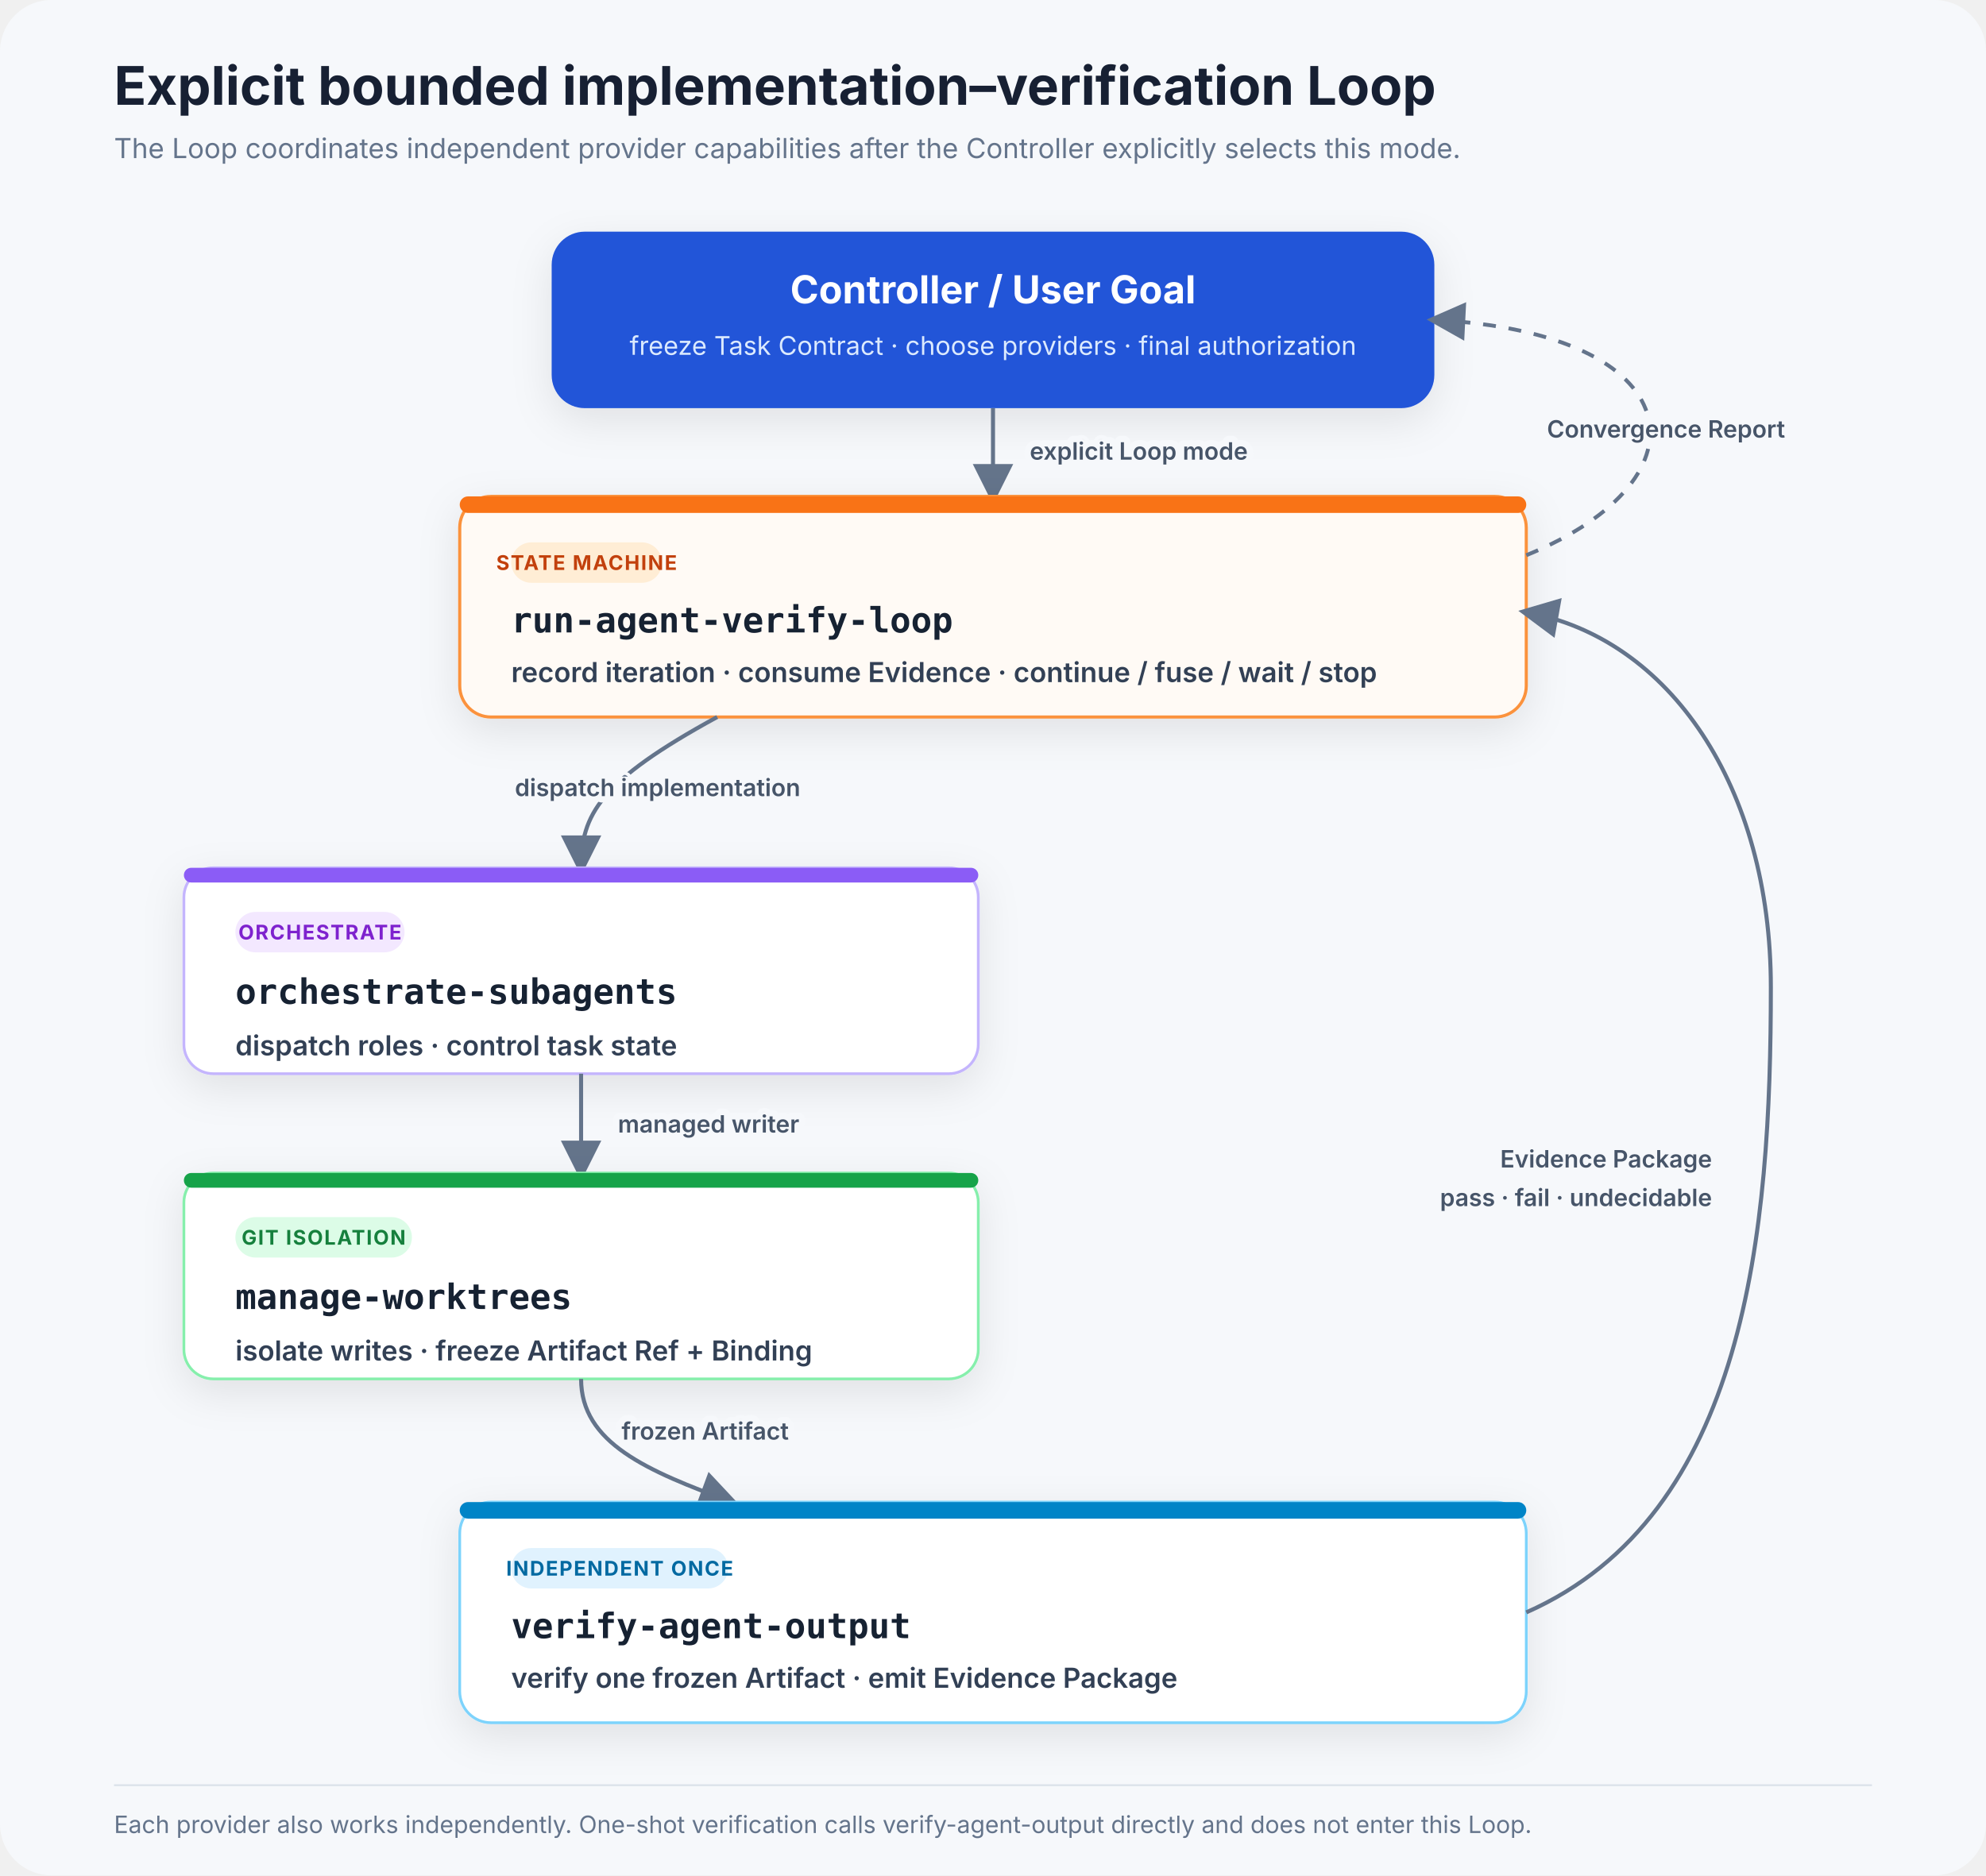
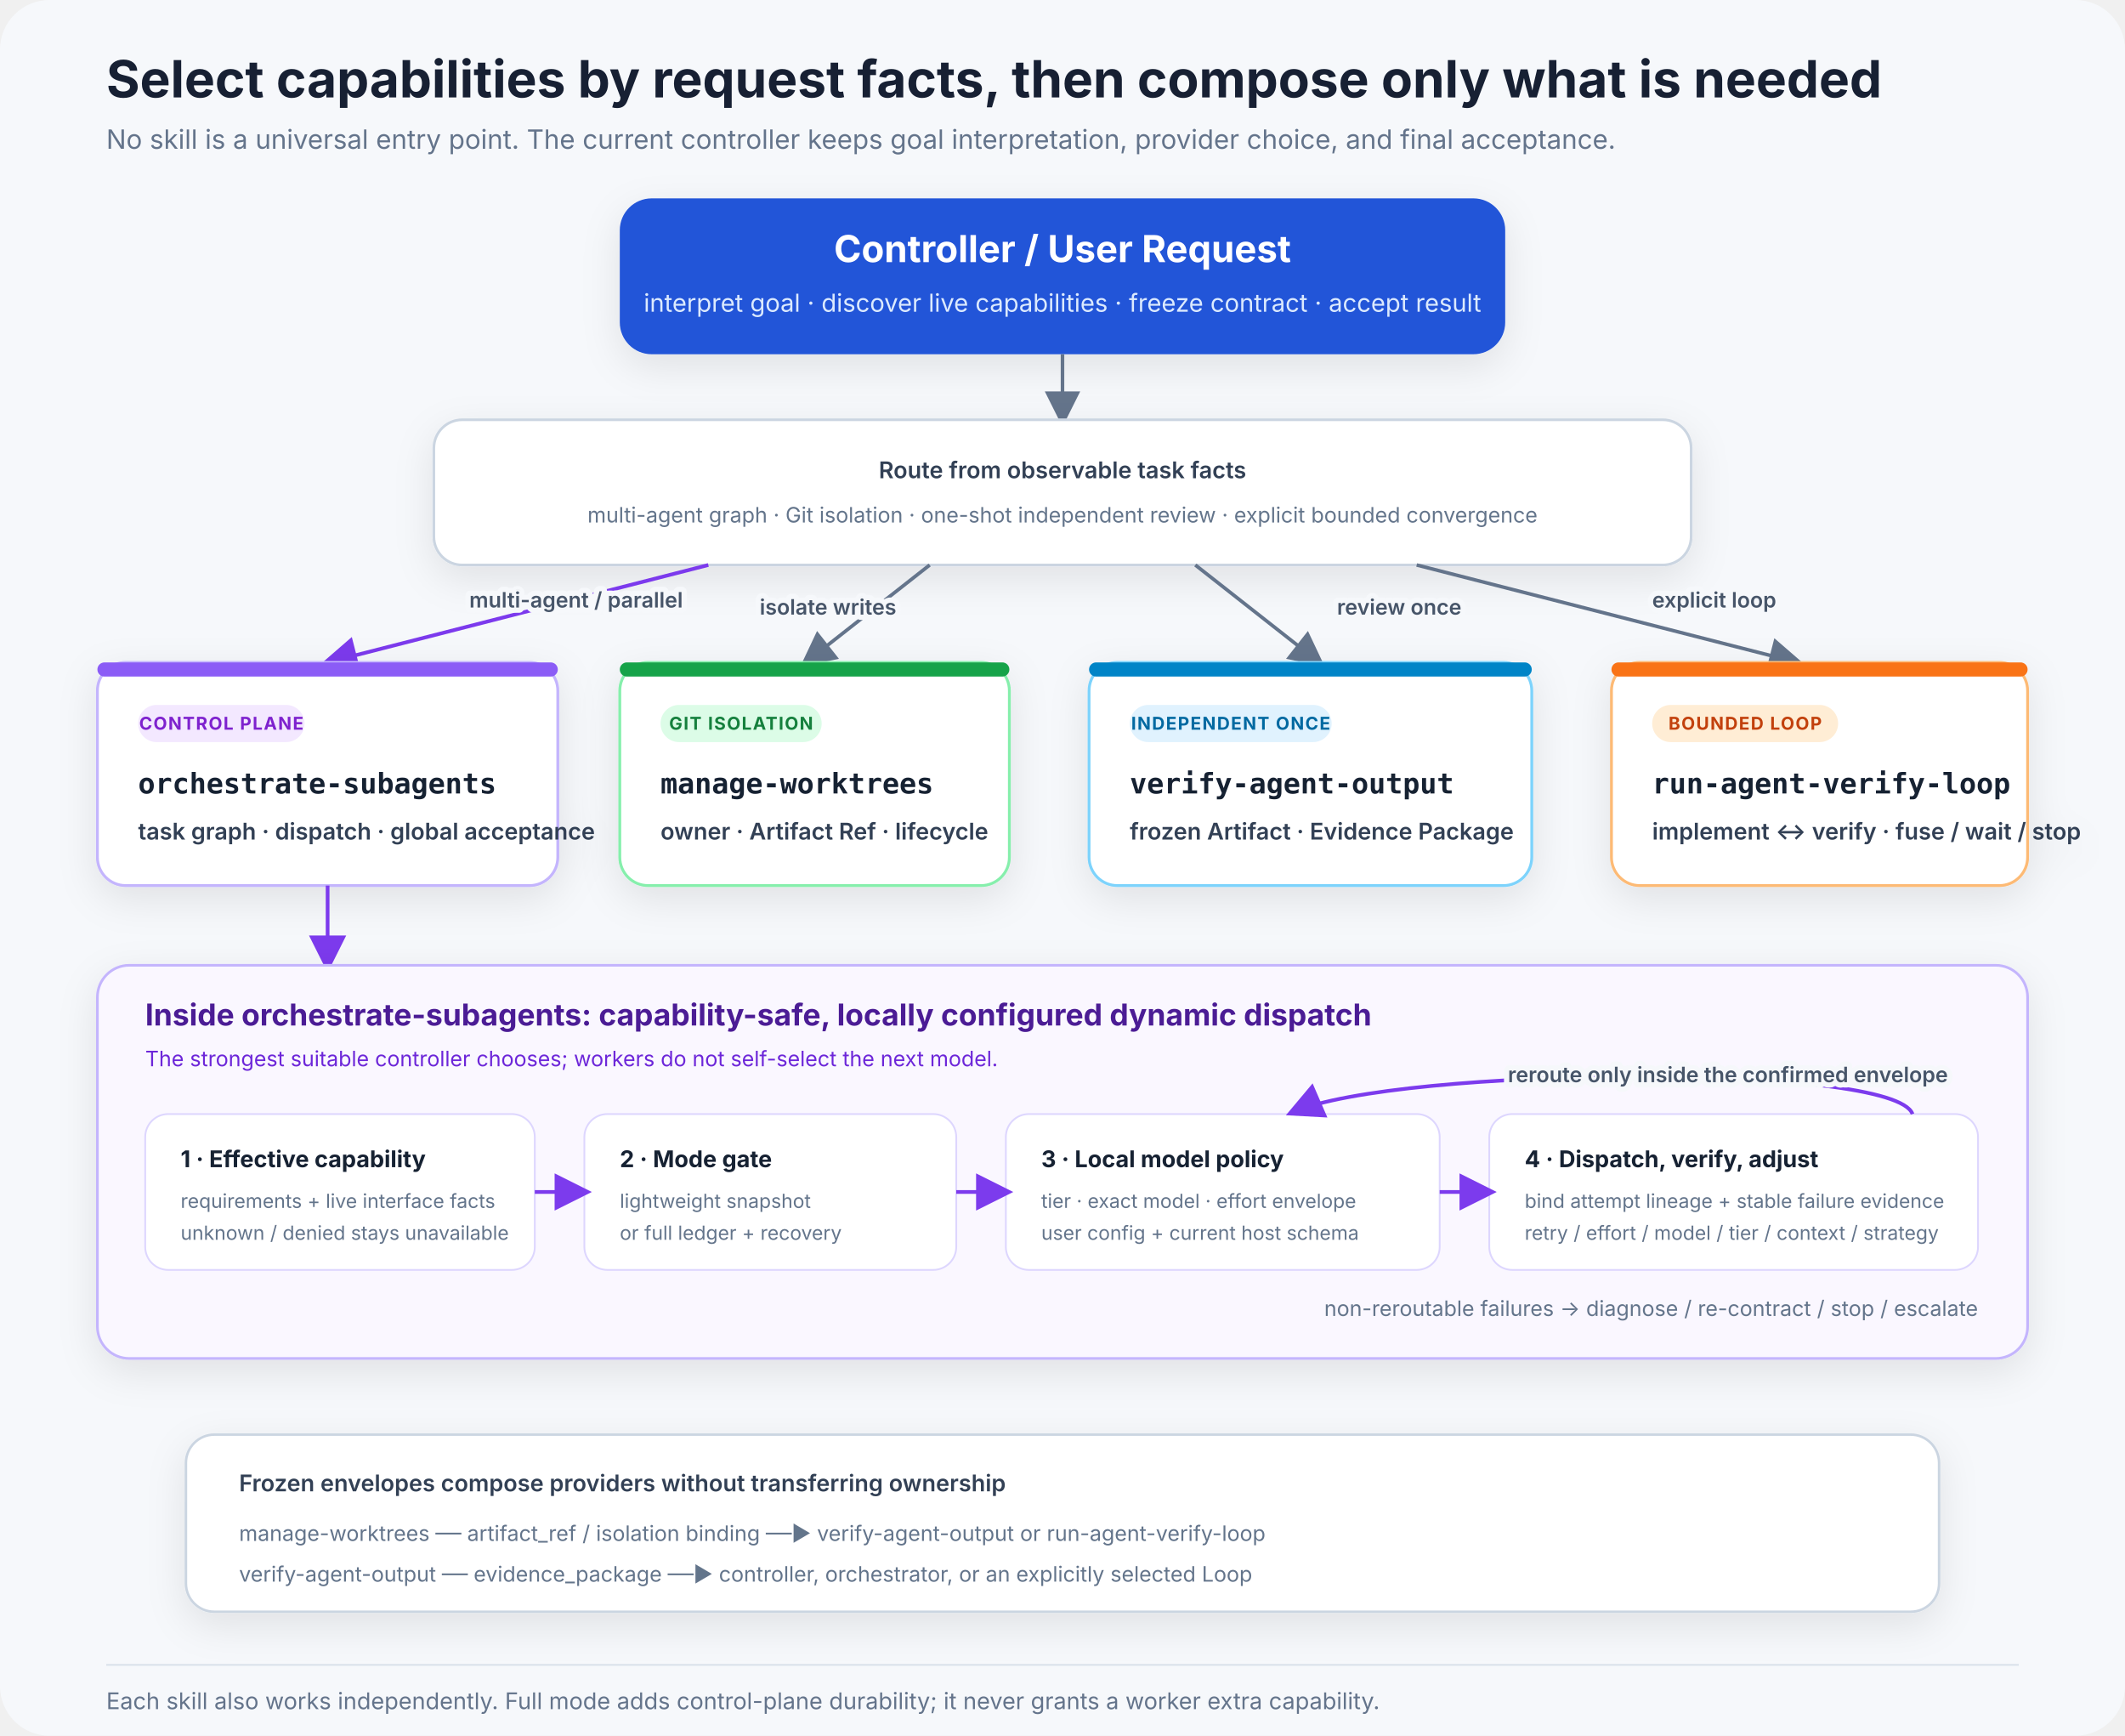
- <svg xmlns="http://www.w3.org/2000/svg" width="1080" height="1020" viewBox="0 0 1080 1020" role="img" aria-labelledby="title desc" xml:lang="en">
+ <svg xmlns="http://www.w3.org/2000/svg" width="1200" height="980" viewBox="0 0 1200 980" role="img" aria-labelledby="title desc">
  <defs>
    <marker id="arrow" markerWidth="10" markerHeight="10" refX="8" refY="5" orient="auto">
      <path d="M0 0 L10 5 L0 10 Z" fill="#64748b" />
    </marker>
-     <filter id="shadow" x="-15%" y="-20%" width="130%" height="150%">
+     <marker id="arrow-purple" markerWidth="10" markerHeight="10" refX="8" refY="5" orient="auto">
+       <path d="M0 0 L10 5 L0 10 Z" fill="#7c3aed" />
+     </marker>
+     <filter id="shadow" x="-15%" y="-25%" width="130%" height="160%">
      <feDropShadow dx="0" dy="7" stdDeviation="11" flood-color="#0f172a" flood-opacity="0.09" />
    </filter>
    <style>
-       .bg{fill:#f6f8fb}.title{font:700 29px -apple-system,BlinkMacSystemFont,"Segoe UI","PingFang SC","Microsoft YaHei",sans-serif;fill:#172033}.subtitle{font:400 15px -apple-system,BlinkMacSystemFont,"Segoe UI","PingFang SC","Microsoft YaHei",sans-serif;fill:#64748b}.controller-name{font:700 21px -apple-system,BlinkMacSystemFont,"Segoe UI",sans-serif;fill:#fff}.controller-copy{font:400 14px -apple-system,BlinkMacSystemFont,"Segoe UI","PingFang SC","Microsoft YaHei",sans-serif;fill:#dbeafe}.name{font:700 19px ui-monospace,SFMono-Regular,Menlo,Consolas,monospace;fill:#172033}.role{font:600 15px -apple-system,BlinkMacSystemFont,"Segoe UI","PingFang SC","Microsoft YaHei",sans-serif;fill:#334155}.edge{fill:none;stroke:#64748b;stroke-width:2.2;marker-end:url(#arrow)}.edge-dashed{fill:none;stroke:#64748b;stroke-width:2.1;stroke-dasharray:7 7;marker-end:url(#arrow)}.label{font:600 13px -apple-system,BlinkMacSystemFont,"Segoe UI","PingFang SC","Microsoft YaHei",sans-serif;fill:#475569;paint-order:stroke;stroke:#f6f8fb;stroke-width:7px;stroke-linejoin:round}.footer{font:400 13px -apple-system,BlinkMacSystemFont,"Segoe UI","PingFang SC","Microsoft YaHei",sans-serif;fill:#64748b}.pill{font:700 11px -apple-system,BlinkMacSystemFont,"Segoe UI",sans-serif;letter-spacing:.7px}
+       .bg{fill:#f6f8fb}.title{font:700 29px -apple-system,BlinkMacSystemFont,"Segoe UI",sans-serif;fill:#172033}.subtitle{font:400 15px -apple-system,BlinkMacSystemFont,"Segoe UI",sans-serif;fill:#64748b}.controller-name{font:700 21px -apple-system,BlinkMacSystemFont,"Segoe UI",sans-serif;fill:#fff}.controller-copy{font:400 14px -apple-system,BlinkMacSystemFont,"Segoe UI",sans-serif;fill:#dbeafe}.name{font:700 16px ui-monospace,SFMono-Regular,Menlo,Consolas,monospace;fill:#172033}.role{font:600 13px -apple-system,BlinkMacSystemFont,"Segoe UI",sans-serif;fill:#334155}.copy{font:400 12px -apple-system,BlinkMacSystemFont,"Segoe UI",sans-serif;fill:#64748b}.lane-title{font:700 17px -apple-system,BlinkMacSystemFont,"Segoe UI",sans-serif;fill:#4c1d95}.lane-copy{font:400 12px -apple-system,BlinkMacSystemFont,"Segoe UI",sans-serif;fill:#6d28d9}.step-title{font:700 13px -apple-system,BlinkMacSystemFont,"Segoe UI",sans-serif;fill:#172033}.step-copy{font:400 11px -apple-system,BlinkMacSystemFont,"Segoe UI",sans-serif;fill:#64748b}.edge{fill:none;stroke:#64748b;stroke-width:2;marker-end:url(#arrow)}.edge-purple{fill:none;stroke:#7c3aed;stroke-width:2.1;marker-end:url(#arrow-purple)}.label{font:600 12px -apple-system,BlinkMacSystemFont,"Segoe UI",sans-serif;fill:#475569;paint-order:stroke;stroke:#f6f8fb;stroke-width:6px;stroke-linejoin:round}.footer{font:400 13px -apple-system,BlinkMacSystemFont,"Segoe UI",sans-serif;fill:#64748b}.pill{font:700 10px -apple-system,BlinkMacSystemFont,"Segoe UI",sans-serif;letter-spacing:.65px}
    </style>
  </defs>
-   <rect class="bg" width="1080" height="1020" rx="28" />
-   <text class="title" x="62" y="57">Explicit bounded implementation–verification Loop</text>
-   <text class="subtitle" x="62" y="86">The Loop coordinates independent provider capabilities after the Controller explicitly selects this mode.</text>
+   <rect class="bg" width="1200" height="980" rx="28" />
+   <text class="title" x="60" y="55">Select capabilities by request facts, then compose only what is needed</text>
+   <text class="subtitle" x="60" y="84">No skill is a universal entry point. The current controller keeps goal interpretation, provider choice, and final acceptance.</text>
  <g filter="url(#shadow)">
-     <rect x="300" y="126" width="480" height="96" rx="18" fill="#2454d8" />
-     <text class="controller-name" x="540" y="165" text-anchor="middle">Controller / User Goal</text>
-     <text class="controller-copy" x="540" y="193" text-anchor="middle">freeze Task Contract · choose providers · final authorization</text>
+     <rect x="350" y="112" width="500" height="88" rx="18" fill="#2454d8" />
+     <text class="controller-name" x="600" y="148" text-anchor="middle">Controller / User Request</text>
+     <text class="controller-copy" x="600" y="176" text-anchor="middle">interpret goal · discover live capabilities · freeze contract · accept result</text>
  </g>
-   <path class="edge" d="M540 222 L540 270" />
-   <text class="label" x="560" y="250">explicit Loop mode</text>
+   <path class="edge" d="M600 200 L600 237" />
  <g filter="url(#shadow)">
-     <rect x="250" y="270" width="580" height="120" rx="17" fill="#fffaf5" stroke="#fb923c" stroke-width="1.7" />
-     <rect x="250" y="270" width="580" height="9" rx="4.5" fill="#f97316" />
-     <rect x="278" y="295" width="82" height="22" rx="11" fill="#ffedd5" />
-     <text class="pill" x="319" y="310" text-anchor="middle" fill="#c2410c">STATE MACHINE</text>
-     <text class="name" x="278" y="344">run-agent-verify-loop</text>
-     <text class="role" x="278" y="371">record iteration · consume Evidence · continue / fuse / wait / stop</text>
+     <rect x="245" y="237" width="710" height="82" rx="16" fill="#fff" stroke="#cbd5e1" stroke-width="1.5" />
+     <text class="role" x="600" y="270" text-anchor="middle">Route from observable task facts</text>
+     <text class="copy" x="600" y="295" text-anchor="middle">multi-agent graph · Git isolation · one-shot independent review · explicit bounded convergence</text>
  </g>
-   <path class="edge" d="M390 390 C326 425 316 443 316 472" />
-   <text class="label" x="280" y="433">dispatch implementation</text>
+   <path class="edge-purple" d="M400 319 L185 374" />
+   <path class="edge" d="M525 319 L455 374" />
+   <path class="edge" d="M675 319 L745 374" />
+   <path class="edge" d="M800 319 L1015 374" />
+   <text class="label" x="265" y="343">multi-agent / parallel</text>
+   <text class="label" x="429" y="347">isolate writes</text>
+   <text class="label" x="755" y="347">review once</text>
+   <text class="label" x="933" y="343">explicit loop</text>
  <g filter="url(#shadow)">
-     <rect x="100" y="472" width="432" height="112" rx="16" fill="#fff" stroke="#c4b5fd" stroke-width="1.5" />
-     <rect x="100" y="472" width="432" height="8" rx="4" fill="#8b5cf6" />
-     <rect x="128" y="496" width="92" height="22" rx="11" fill="#f3e8ff" />
-     <text class="pill" x="174" y="511" text-anchor="middle" fill="#7e22ce">ORCHESTRATE</text>
-     <text class="name" x="128" y="546">orchestrate-subagents</text>
-     <text class="role" x="128" y="574">dispatch roles · control task state</text>
+     <rect x="55" y="374" width="260" height="126" rx="16" fill="#fff" stroke="#c4b5fd" stroke-width="1.6" />
+     <rect x="55" y="374" width="260" height="8" rx="4" fill="#8b5cf6" />
+     <rect x="78" y="398" width="94" height="21" rx="10.5" fill="#f3e8ff" />
+     <text class="pill" x="125" y="412" text-anchor="middle" fill="#7e22ce">CONTROL PLANE</text>
+     <text class="name" x="78" y="448">orchestrate-subagents</text>
+     <text class="role" x="78" y="474">task graph · dispatch · global acceptance</text>
  </g>
-   <path class="edge" d="M316 584 L316 638" />
-   <text class="label" x="336" y="616">managed writer</text>
  <g filter="url(#shadow)">
-     <rect x="100" y="638" width="432" height="112" rx="16" fill="#fff" stroke="#86efac" stroke-width="1.5" />
-     <rect x="100" y="638" width="432" height="8" rx="4" fill="#16a34a" />
-     <rect x="128" y="662" width="96" height="22" rx="11" fill="#dcfce7" />
-     <text class="pill" x="176" y="677" text-anchor="middle" fill="#15803d">GIT ISOLATION</text>
-     <text class="name" x="128" y="712">manage-worktrees</text>
-     <text class="role" x="128" y="740">isolate writes · freeze Artifact Ref + Binding</text>
+     <rect x="350" y="374" width="220" height="126" rx="16" fill="#fff" stroke="#86efac" stroke-width="1.6" />
+     <rect x="350" y="374" width="220" height="8" rx="4" fill="#16a34a" />
+     <rect x="373" y="398" width="91" height="21" rx="10.5" fill="#dcfce7" />
+     <text class="pill" x="418.5" y="412" text-anchor="middle" fill="#15803d">GIT ISOLATION</text>
+     <text class="name" x="373" y="448">manage-worktrees</text>
+     <text class="role" x="373" y="474">owner · Artifact Ref · lifecycle</text>
  </g>
-   <path class="edge" d="M316 750 C316 785 352 800 398 817" />
-   <text class="label" x="338" y="783">frozen Artifact</text>
  <g filter="url(#shadow)">
-     <rect x="250" y="817" width="580" height="120" rx="17" fill="#fff" stroke="#7dd3fc" stroke-width="1.5" />
-     <rect x="250" y="817" width="580" height="9" rx="4.5" fill="#0284c7" />
-     <rect x="278" y="842" width="118" height="22" rx="11" fill="#e0f2fe" />
-     <text class="pill" x="337" y="857" text-anchor="middle" fill="#0369a1">INDEPENDENT ONCE</text>
-     <text class="name" x="278" y="891">verify-agent-output</text>
-     <text class="role" x="278" y="918">verify one frozen Artifact · emit Evidence Package</text>
+     <rect x="615" y="374" width="250" height="126" rx="16" fill="#fff" stroke="#7dd3fc" stroke-width="1.6" />
+     <rect x="615" y="374" width="250" height="8" rx="4" fill="#0284c7" />
+     <rect x="638" y="398" width="114" height="21" rx="10.5" fill="#e0f2fe" />
+     <text class="pill" x="695" y="412" text-anchor="middle" fill="#0369a1">INDEPENDENT ONCE</text>
+     <text class="name" x="638" y="448">verify-agent-output</text>
+     <text class="role" x="638" y="474">frozen Artifact · Evidence Package</text>
  </g>
-   <path class="edge" d="M830 877 C950 824 963 669 963 537 C963 428 908 347 830 333" />
-   <text class="label" x="931" y="635" text-anchor="end">Evidence Package</text>
-   <text class="label" x="931" y="656" text-anchor="end">pass · fail · undecidable</text>
-   <path class="edge-dashed" d="M830 302 C933 260 919 181 780 174" />
-   <text class="label" x="906" y="238" text-anchor="middle">Convergence Report</text>
-   <line x1="62" y1="971" x2="1018" y2="971" stroke="#dbe2ea" />
-   <text class="footer" x="62" y="997">Each provider also works independently. One-shot verification calls verify-agent-output directly and does not enter this Loop.</text>
+   <g filter="url(#shadow)">
+     <rect x="910" y="374" width="235" height="126" rx="16" fill="#fff" stroke="#fdba74" stroke-width="1.6" />
+     <rect x="910" y="374" width="235" height="8" rx="4" fill="#f97316" />
+     <rect x="933" y="398" width="105" height="21" rx="10.5" fill="#ffedd5" />
+     <text class="pill" x="985.5" y="412" text-anchor="middle" fill="#c2410c">BOUNDED LOOP</text>
+     <text class="name" x="933" y="448">run-agent-verify-loop</text>
+     <text class="role" x="933" y="474">implement ↔ verify · fuse / wait / stop</text>
+   </g>
+   <path class="edge-purple" d="M185 500 L185 545" />
+   <g filter="url(#shadow)">
+     <rect x="55" y="545" width="1090" height="222" rx="18" fill="#faf7ff" stroke="#c4b5fd" stroke-width="1.5" />
+     <text class="lane-title" x="82" y="579">Inside orchestrate-subagents: capability-safe, locally configured dynamic dispatch</text>
+     <text class="lane-copy" x="82" y="602">The strongest suitable controller chooses; workers do not self-select the next model.</text>
+     <g>
+       <rect x="82" y="629" width="220" height="88" rx="13" fill="#fff" stroke="#ddd6fe" />
+       <text class="step-title" x="102" y="659">1 · Effective capability</text>
+       <text class="step-copy" x="102" y="682">requirements + live interface facts</text>
+       <text class="step-copy" x="102" y="700">unknown / denied stays unavailable</text>
+     </g>
+     <g>
+       <rect x="330" y="629" width="210" height="88" rx="13" fill="#fff" stroke="#ddd6fe" />
+       <text class="step-title" x="350" y="659">2 · Mode gate</text>
+       <text class="step-copy" x="350" y="682">lightweight snapshot</text>
+       <text class="step-copy" x="350" y="700">or full ledger + recovery</text>
+     </g>
+     <g>
+       <rect x="568" y="629" width="245" height="88" rx="13" fill="#fff" stroke="#ddd6fe" />
+       <text class="step-title" x="588" y="659">3 · Local model policy</text>
+       <text class="step-copy" x="588" y="682">tier · exact model · effort envelope</text>
+       <text class="step-copy" x="588" y="700">user config + current host schema</text>
+     </g>
+     <g>
+       <rect x="841" y="629" width="276" height="88" rx="13" fill="#fff" stroke="#ddd6fe" />
+       <text class="step-title" x="861" y="659">4 · Dispatch, verify, adjust</text>
+       <text class="step-copy" x="861" y="682">bind attempt lineage + stable failure evidence</text>
+       <text class="step-copy" x="861" y="700">retry / effort / model / tier / context / strategy</text>
+     </g>
+     <path class="edge-purple" d="M302 673 L330 673" />
+     <path class="edge-purple" d="M540 673 L568 673" />
+     <path class="edge-purple" d="M813 673 L841 673" />
+     <path class="edge-purple" d="M1080 629 C1070 600 790 602 730 628" />
+     <text class="label" x="1100" y="611" text-anchor="end">reroute only inside the confirmed envelope</text>
+     <text class="copy" x="1117" y="743" text-anchor="end">non-reroutable failures → diagnose / re-contract / stop / escalate</text>
+   </g>
+   <g filter="url(#shadow)">
+     <rect x="105" y="810" width="990" height="100" rx="16" fill="#fff" stroke="#cbd5e1" stroke-width="1.4" />
+     <text class="role" x="135" y="842">Frozen envelopes compose providers without transferring ownership</text>
+     <text class="copy" x="135" y="870">manage-worktrees ── artifact_ref / isolation binding ──▶ verify-agent-output or run-agent-verify-loop</text>
+     <text class="copy" x="135" y="893">verify-agent-output ── evidence_package ──▶ controller, orchestrator, or an explicitly selected Loop</text>
+   </g>
+   <line x1="60" y1="940" x2="1140" y2="940" stroke="#dbe2ea" />
+   <text class="footer" x="60" y="965">Each skill also works independently. Full mode adds control-plane durability; it never grants a worker extra capability.</text>
</svg>
